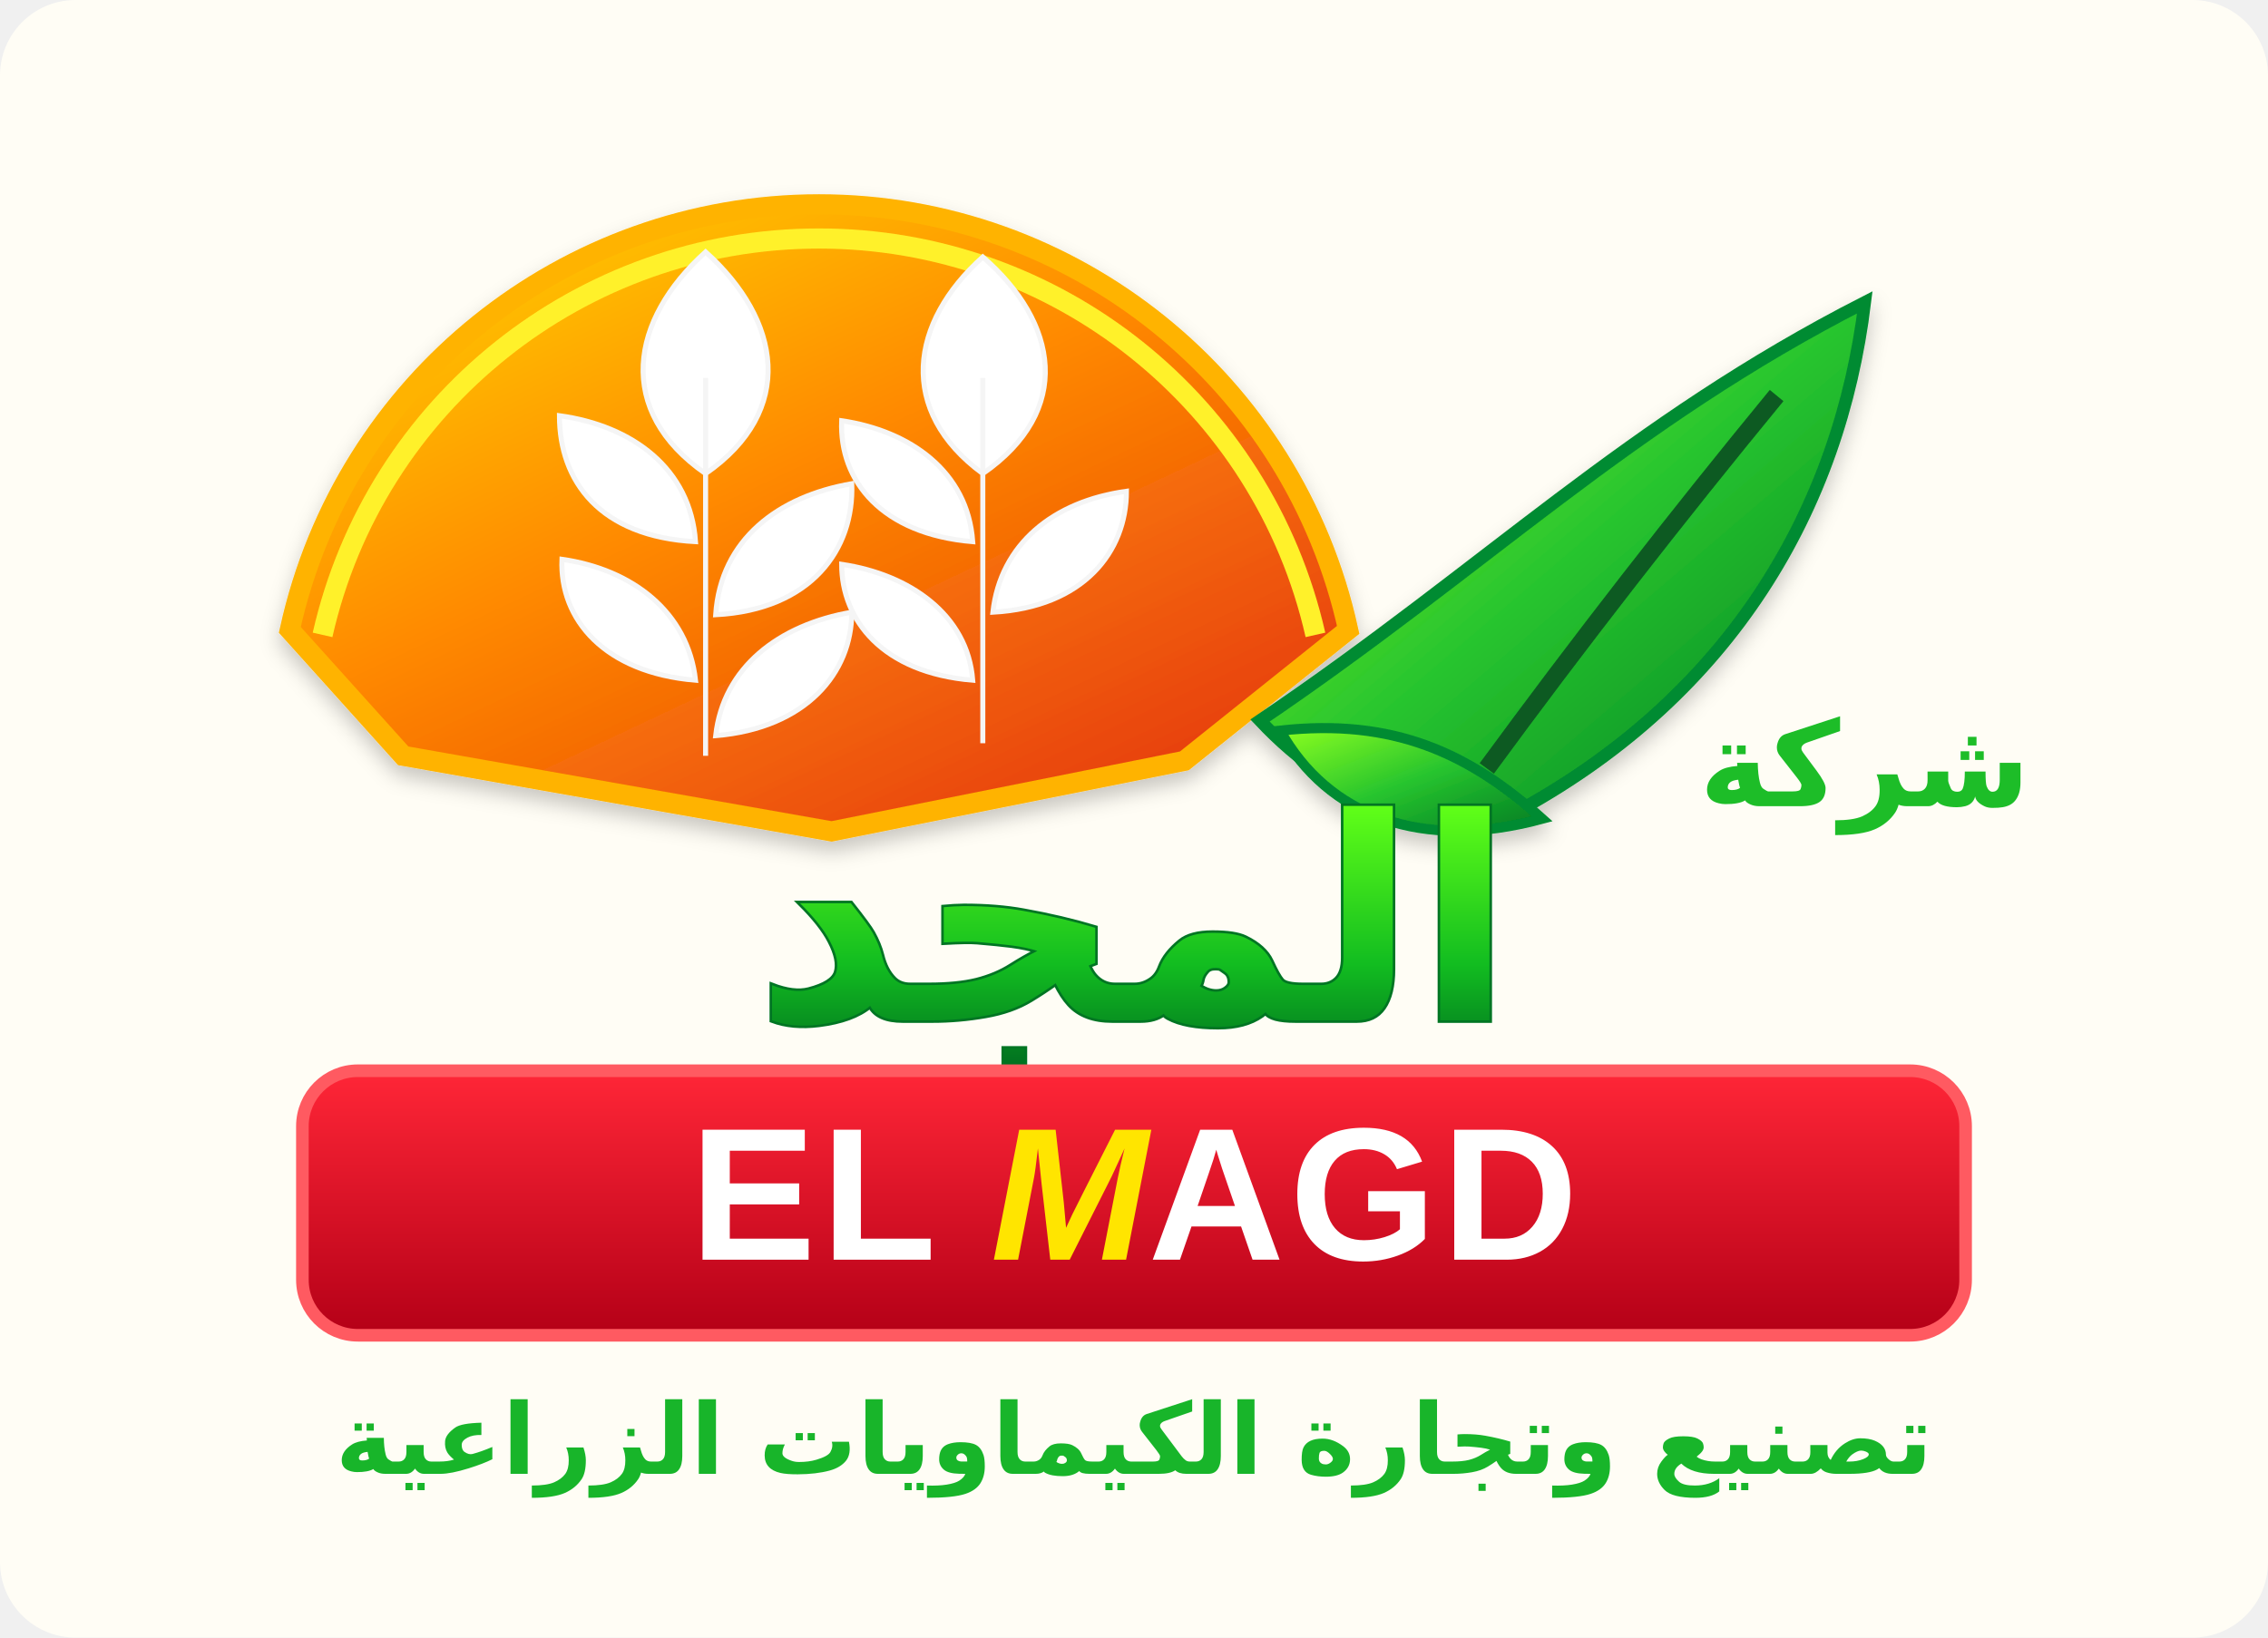
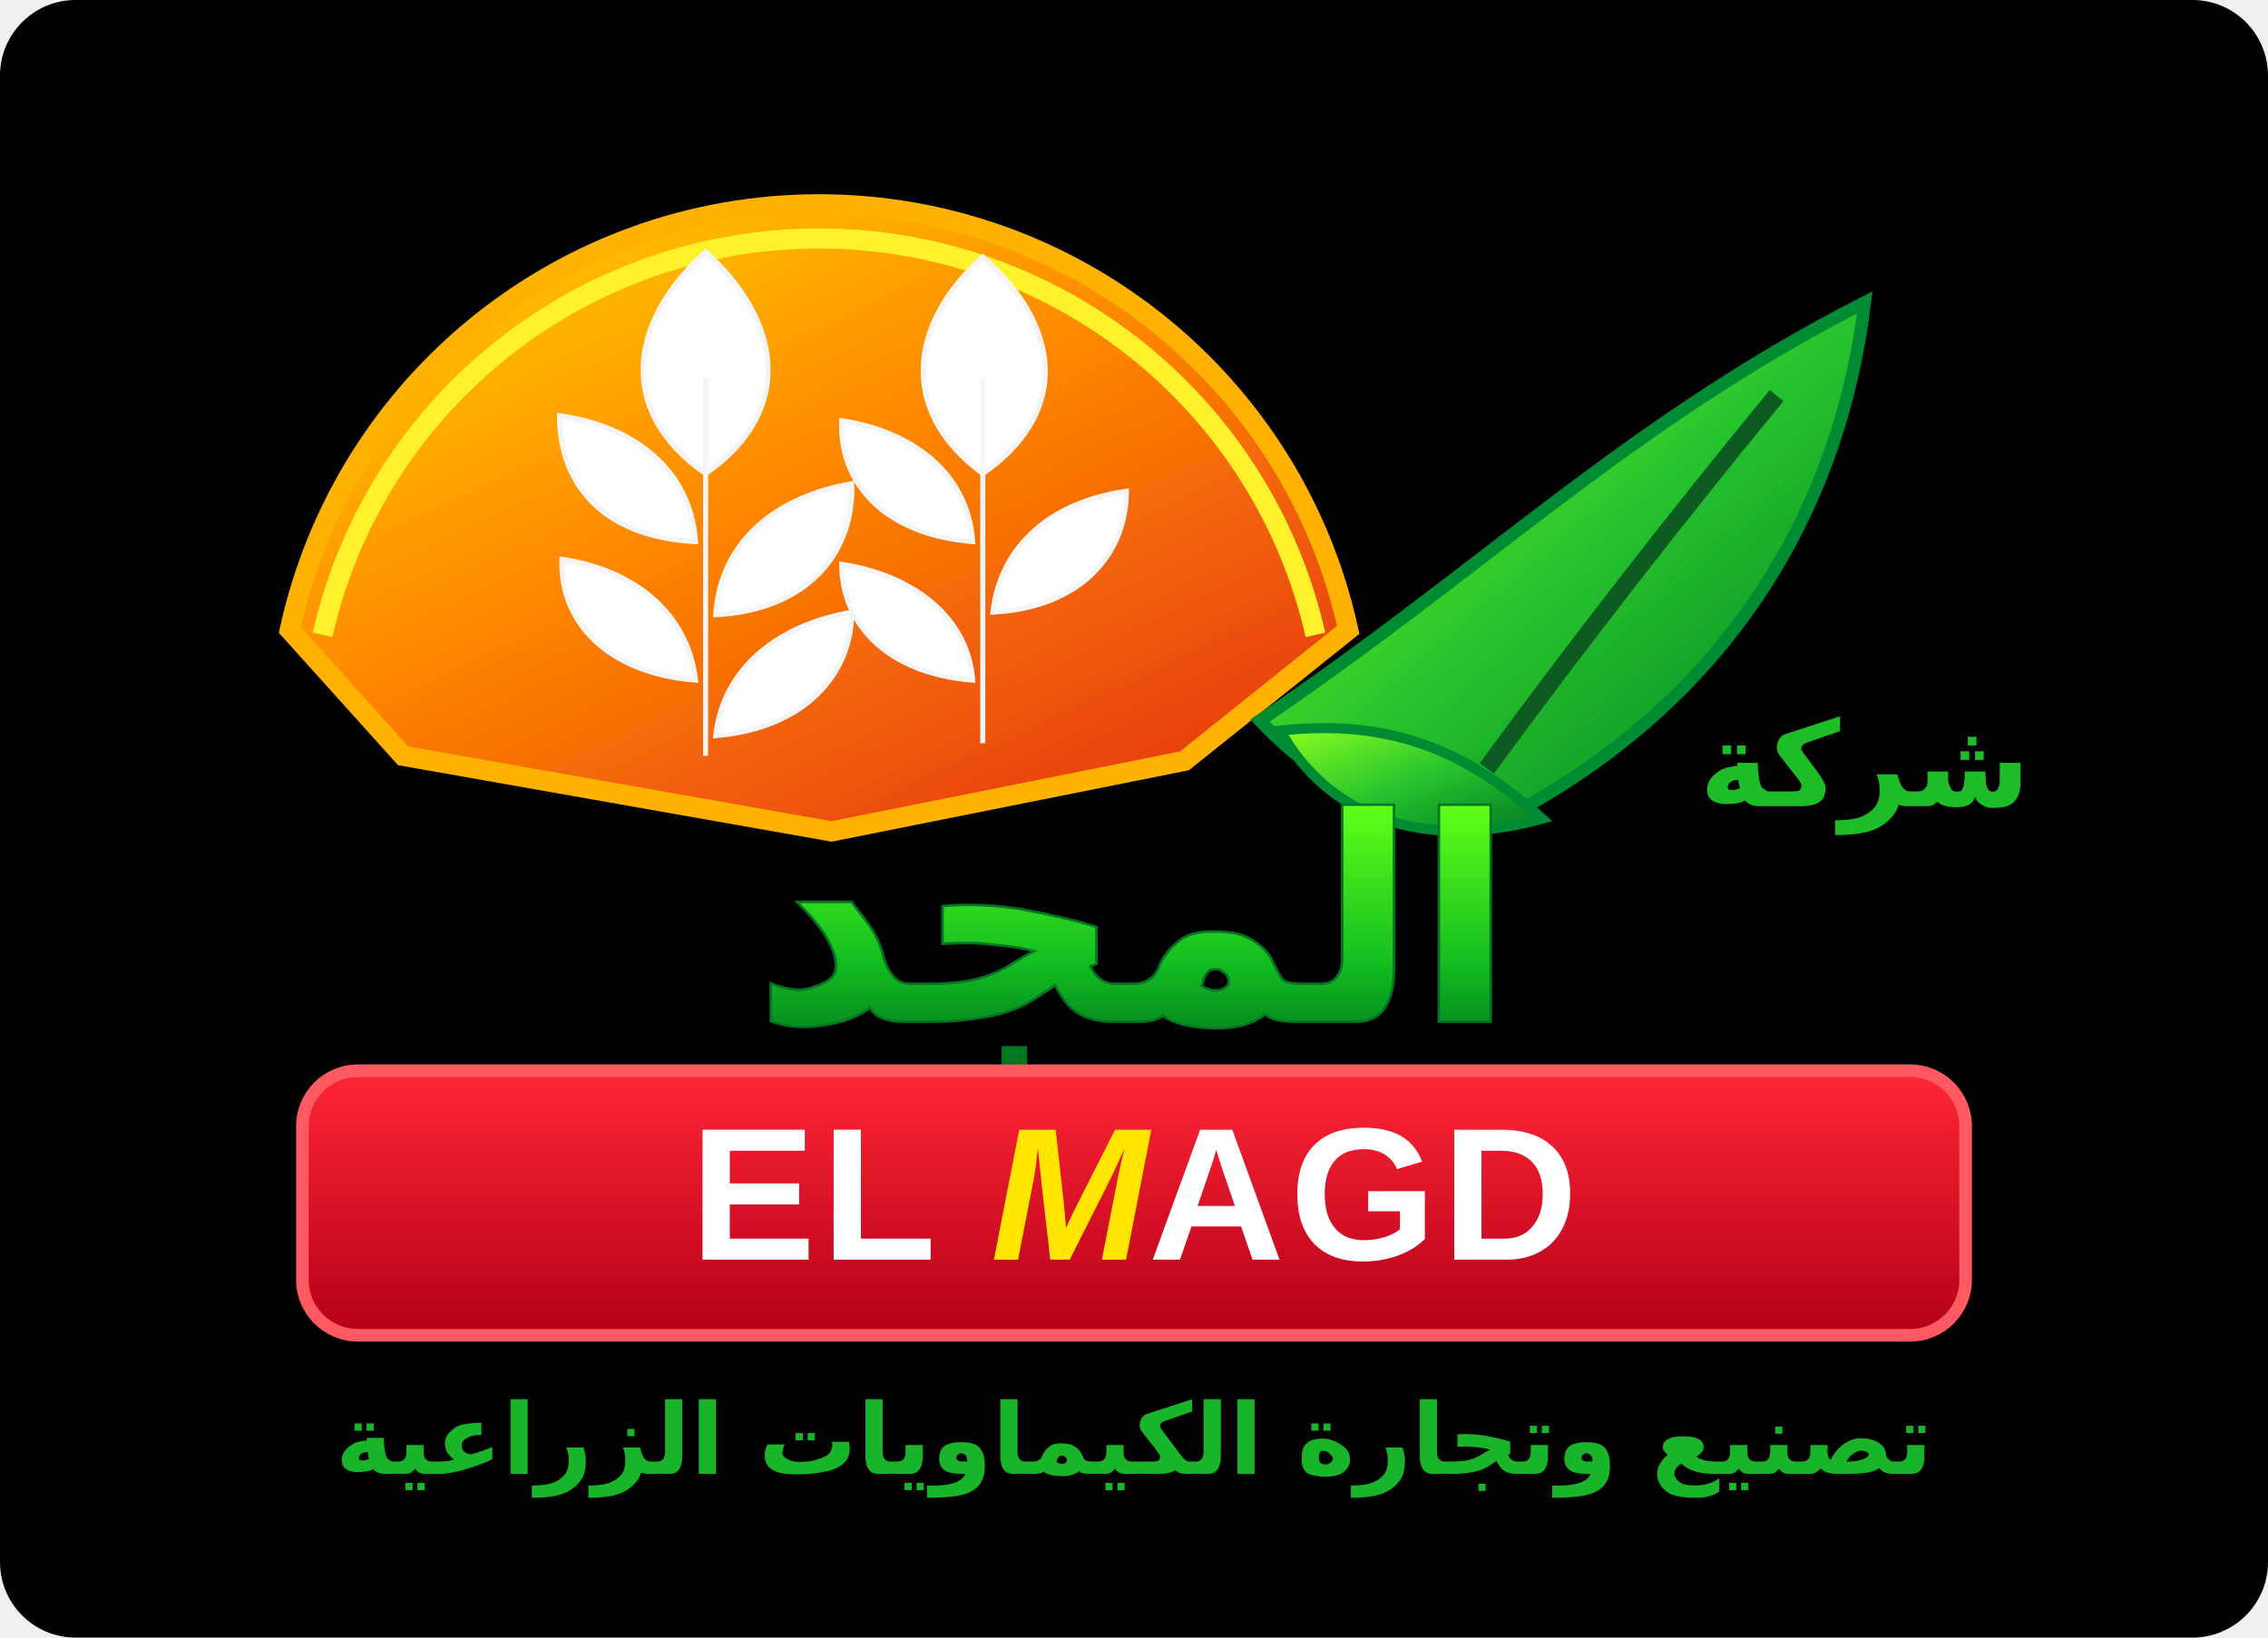
<svg xmlns="http://www.w3.org/2000/svg" viewBox="0 0 900 650" role="img" aria-labelledby="title desc">
  <defs>
    <linearGradient id="sun" x1="0" y1="0" x2="0.8" y2="1">
      <stop stop-color="#ffdc00" />
      <stop offset=".48" stop-color="#ff8a00" />
      <stop offset="1" stop-color="#e53912" />
    </linearGradient>
    <linearGradient id="leaf" x1="0" y1="0" x2="1" y2="1">
      <stop stop-color="#8cff20" />
      <stop offset=".5" stop-color="#28c52e" />
      <stop offset="1" stop-color="#007b24" />
    </linearGradient>
    <linearGradient id="greenText" x1="0" y1="0" x2="0" y2="1">
      <stop stop-color="#60ff18" />
      <stop offset=".6" stop-color="#12bd20" />
      <stop offset="1" stop-color="#006e20" />
    </linearGradient>
    <linearGradient id="red" x1="0" y1="0" x2="0" y2="1">
      <stop stop-color="#ff2637" />
      <stop offset="1" stop-color="#b40017" />
    </linearGradient>
    <filter id="shadow" x="-20%" y="-20%" width="140%" height="150%">
      <feDropShadow dx="0" dy="4" stdDeviation="4" flood-color="#000" flood-opacity=".22" />
    </filter>
  </defs>
-   <rect width="900" height="650" rx="30" fill="#fffdf5" />
+   <rect width="900" height="650" rx="30" fill="#000000" />
  <g filter="url(#shadow)">
    <path d="M115 250 A215 215 0 0 1 535 250 L470 302 L330 330 L160 300 Z" fill="url(#sun)" stroke="#ffb300" stroke-width="8" />
    <path d="M128 252 A202 202 0 0 1 522 252" fill="none" stroke="#fff12b" stroke-width="8" />
    <g fill="#fff" stroke="#f5f5f5" stroke-width="2">
      <path d="M280 300 L280 150 M280 188 C244 163 250 127 280 100 C310 127 316 163 280 188Z" />
      <path d="M276 215 C238 213 222 191 222 165 C251 169 274 186 276 215Z" />
      <path d="M284 244 C322 242 339 218 338 192 C309 197 286 214 284 244Z" />
      <path d="M276 270 C240 267 222 246 223 222 C251 226 273 243 276 270Z" />
      <path d="M284 292 C320 289 338 267 338 243 C309 248 287 265 284 292Z" />
      <path d="M390 295 L390 150 M390 188 C356 163 361 128 390 102 C420 128 426 163 390 188Z" />
      <path d="M386 215 C350 212 333 191 334 167 C361 171 384 187 386 215Z" />
      <path d="M394 243 C430 241 447 219 447 195 C418 199 397 216 394 243Z" />
      <path d="M386 270 C350 267 334 246 334 224 C361 228 384 244 386 270Z" />
    </g>
    <path d="M500 286 C590 225 646 168 740 120 C730 202 687 275 604 321 C570 333 531 319 500 286Z" fill="url(#leaf)" stroke="#008b31" stroke-width="5" />
    <path d="M590 305 Q645 230 705 157" stroke="#075a20" stroke-width="7" fill="none" />
    <path d="M508 290 C553 285 583 299 612 325 C564 338 527 324 508 290Z" fill="url(#leaf)" stroke="#008b31" stroke-width="4" />
  </g>
  <text x="740" y="320" text-anchor="middle" font-family="Cairo,Arial,sans-serif" font-size="47" font-weight="800" fill="#1dbd28" direction="rtl">شركة</text>
  <text x="450" y="405" text-anchor="middle" font-family="Cairo,Arial,sans-serif" font-size="112" font-weight="900" fill="url(#greenText)" stroke="#007523" stroke-width="2" paint-order="stroke" direction="rtl">المجد</text>
  <rect x="120" y="425" width="660" height="105" rx="22" fill="url(#red)" stroke="#ff5a61" stroke-width="5" />
  <text x="450" y="500" text-anchor="middle" font-family="Arial,sans-serif" font-size="75" font-weight="900" letter-spacing="2" fill="#fff">EL <tspan fill="#ffe500" font-style="italic">M</tspan>AGD</text>
  <text x="450" y="585" text-anchor="middle" font-family="Cairo,Arial,sans-serif" font-size="39" font-weight="800" fill="#18b52a" direction="rtl">تصنيع وتجارة الكيماويات الزراعية</text>
</svg>
